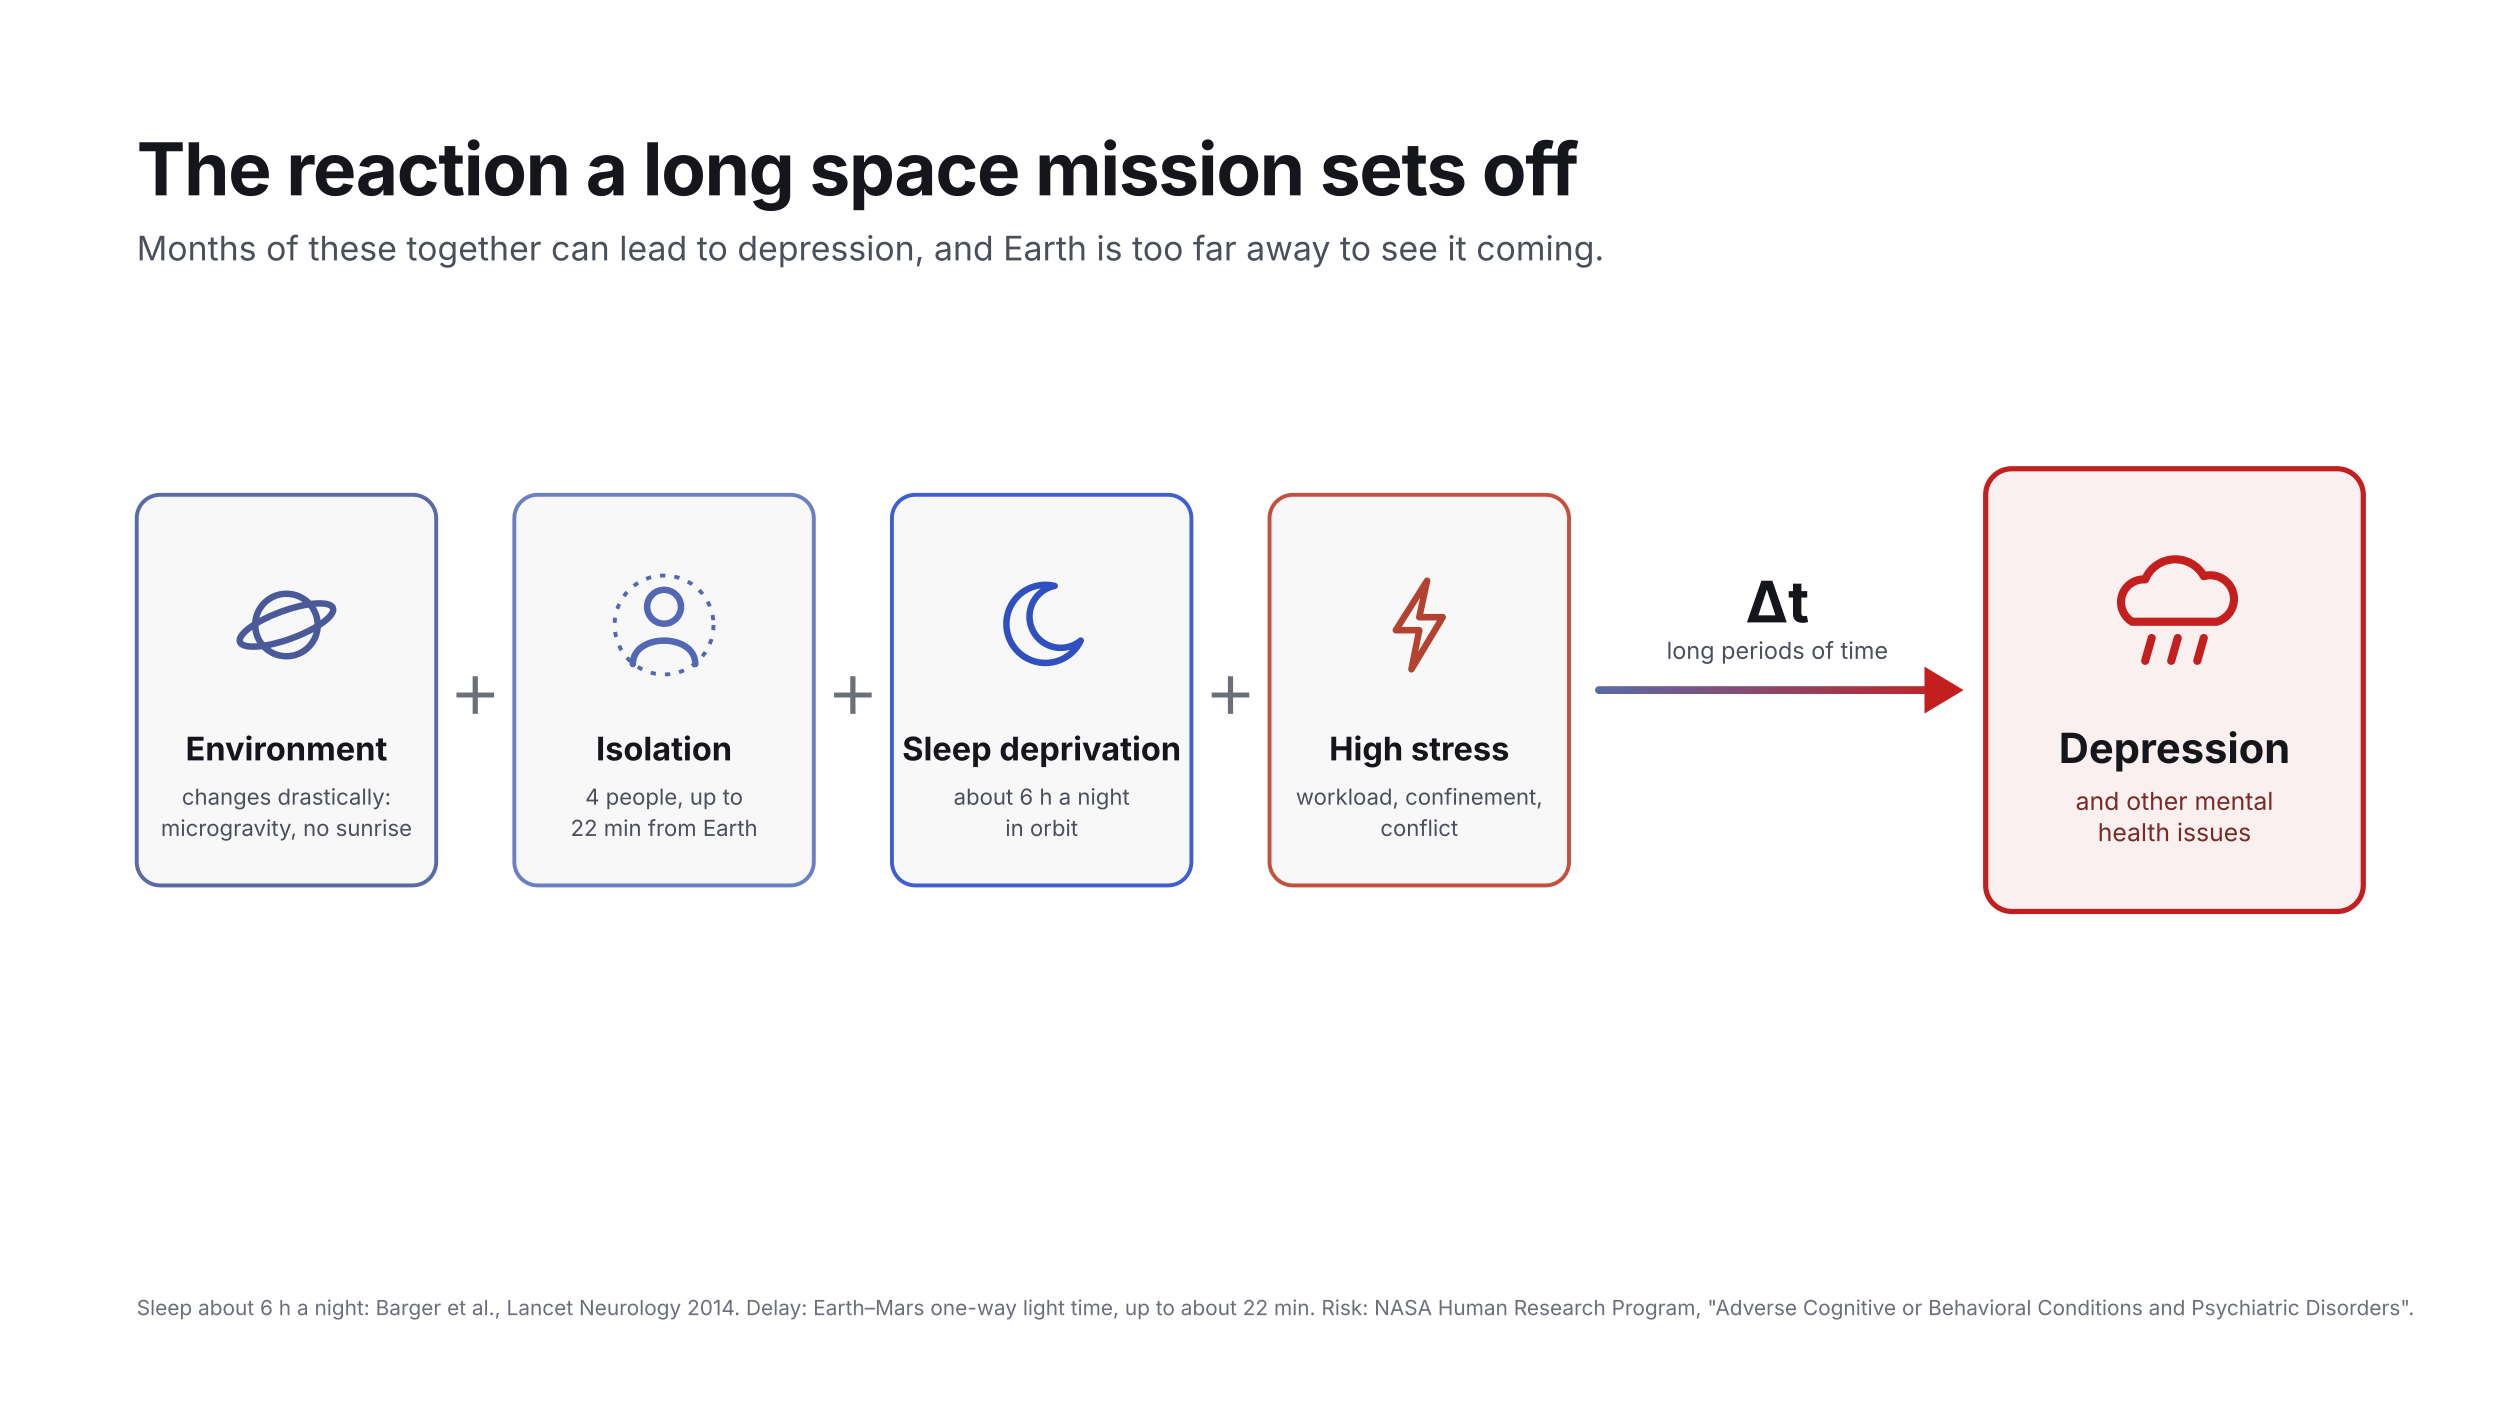
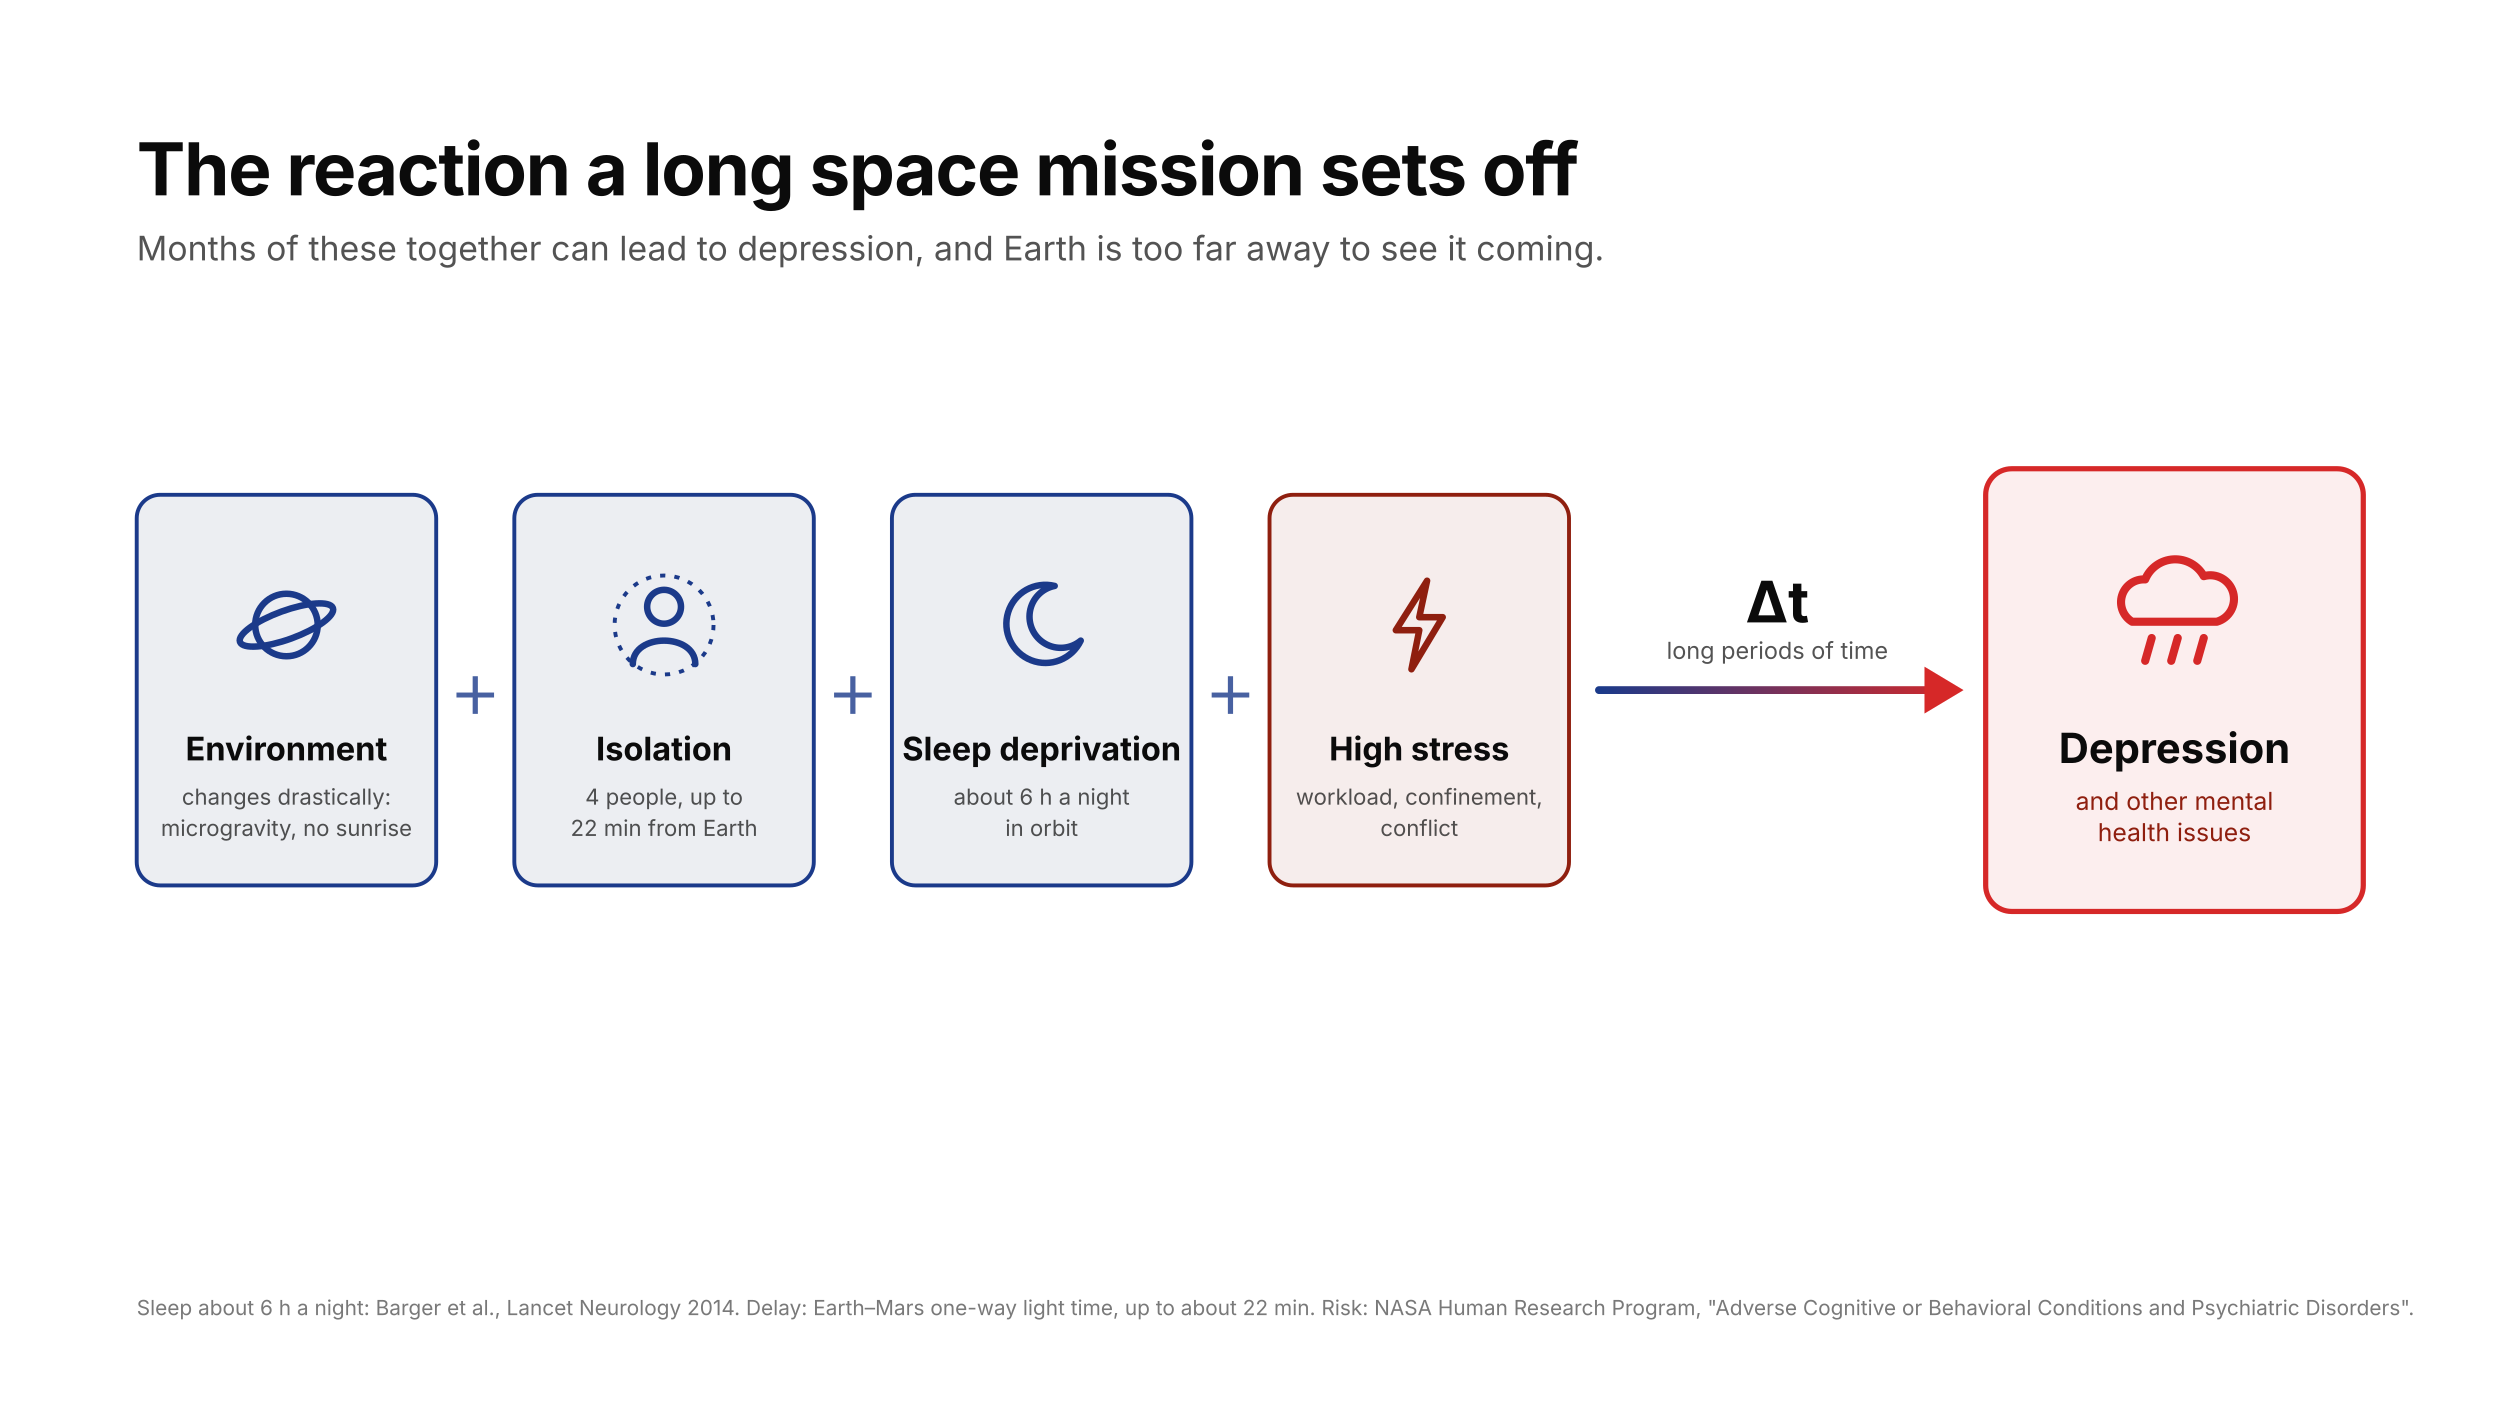
<svg xmlns="http://www.w3.org/2000/svg" width="1920" height="1080" viewBox="0 0 1920 1080" font-family="Segoe UI, Inter, Arial, sans-serif">
  <defs>
    <linearGradient id="arrow" gradientUnits="userSpaceOnUse" x1="1228" x2="1508" y1="530" y2="530">
-       <stop offset="0" stop-color="#5a6aa8" />
-       <stop offset="1" stop-color="#c41f1f" />
+       <stop offset="0" stop-color="#1b3a8a" />
+       <stop offset="1" stop-color="#d62828" />
    </linearGradient>
  </defs>
-   <text x="105" y="150" font-size="56" font-weight="700" fill="#14161c" letter-spacing="-1">The reaction a long space mission sets off</text>
-   <text x="105" y="200" font-size="26" fill="#4a4f5c">Months of these together can lead to depression, and Earth is too far away to see it coming.</text>
+   <text x="105" y="150" font-size="56" font-weight="700" fill="#0b0b0b" letter-spacing="-1">The reaction a long space mission sets off</text>
+   <text x="105" y="200" font-size="26" fill="#0b0b0b" fill-opacity="0.7">Months of these together can lead to depression, and Earth is too far away to see it coming.</text>
  <g transform="translate(105 380)">
-     <rect width="230" height="300" rx="18" fill="#000000" fill-opacity="0.03" stroke="#5a6aa8" stroke-width="3" />
-     <g transform="translate(115 100)" stroke="#4a5a98" fill="#4a5a98">
+     <rect width="230" height="300" rx="18" fill="#c0c6d4" fill-opacity="0.3" stroke="#1b3a8a" stroke-width="3" />
+     <g transform="translate(115 100)" stroke="#1b3a8a" fill="#1b3a8a">
      <circle r="24" fill="none" stroke-width="5" />
      <ellipse rx="38" ry="11" fill="none" stroke-width="5" transform="rotate(-20)" />
    </g>
-     <text x="115" y="204" text-anchor="middle" font-size="25" font-weight="700" fill="#14161c">Environment</text>
-     <text x="115" y="238" text-anchor="middle" font-size="17" fill="#4a4f5c">changes drastically:</text>
-     <text x="115" y="262" text-anchor="middle" font-size="17" fill="#4a4f5c">microgravity, no sunrise</text>
+     <text x="115" y="204" text-anchor="middle" font-size="25" font-weight="700" fill="#0b0b0b">Environment</text>
+     <text x="115" y="238" text-anchor="middle" font-size="17" fill="#0b0b0b" fill-opacity="0.7">changes drastically:</text>
+     <text x="115" y="262" text-anchor="middle" font-size="17" fill="#0b0b0b" fill-opacity="0.7">microgravity, no sunrise</text>
  </g>
-   <text x="365" y="552" text-anchor="middle" font-size="64" font-weight="300" fill="#6b6f7a">+</text>
+   <text x="365" y="552" text-anchor="middle" font-size="64" font-weight="300" fill="#1b3a8a" fill-opacity="0.8">+</text>
  <g transform="translate(395 380)">
-     <rect width="230" height="300" rx="18" fill="#000000" fill-opacity="0.03" stroke="#6b7fc4" stroke-width="3" />
-     <g transform="translate(115 100)" stroke="#5268b5" fill="#5268b5">
+     <rect width="230" height="300" rx="18" fill="#c0c6d4" fill-opacity="0.3" stroke="#1b3a8a" stroke-width="3" />
+     <g transform="translate(115 100)" stroke="#1b3a8a" fill="#1b3a8a">
      <circle cy="-14" r="13" fill="none" stroke-width="5" />
      <path d="M-24 30 C-24 6 24 6 24 30" fill="none" stroke-width="5" stroke-linecap="round" />
      <circle r="38" fill="none" stroke-width="3" stroke-dasharray="4 7" />
    </g>
-     <text x="115" y="204" text-anchor="middle" font-size="25" font-weight="700" fill="#14161c">Isolation</text>
-     <text x="115" y="238" text-anchor="middle" font-size="17" fill="#4a4f5c">4 people, up to</text>
-     <text x="115" y="262" text-anchor="middle" font-size="17" fill="#4a4f5c">22 min from Earth</text>
+     <text x="115" y="204" text-anchor="middle" font-size="25" font-weight="700" fill="#0b0b0b">Isolation</text>
+     <text x="115" y="238" text-anchor="middle" font-size="17" fill="#0b0b0b" fill-opacity="0.7">4 people, up to</text>
+     <text x="115" y="262" text-anchor="middle" font-size="17" fill="#0b0b0b" fill-opacity="0.7">22 min from Earth</text>
  </g>
-   <text x="655" y="552" text-anchor="middle" font-size="64" font-weight="300" fill="#6b6f7a">+</text>
+   <text x="655" y="552" text-anchor="middle" font-size="64" font-weight="300" fill="#1b3a8a" fill-opacity="0.8">+</text>
  <g transform="translate(685 380)">
-     <rect width="230" height="300" rx="18" fill="#000000" fill-opacity="0.03" stroke="#3d5fd0" stroke-width="3" />
-     <g transform="translate(115 100)" stroke="#2f50c0" fill="#2f50c0">
+     <rect width="230" height="300" rx="18" fill="#c0c6d4" fill-opacity="0.3" stroke="#1b3a8a" stroke-width="3" />
+     <g transform="translate(115 100)" stroke="#1b3a8a" fill="#1b3a8a">
      <path d="M10 -30 A30 30 0 1 0 30 12 A24 24 0 1 1 10 -30 Z" fill="none" stroke-width="5" stroke-linejoin="round" />
    </g>
-     <text x="115" y="204" text-anchor="middle" font-size="25" font-weight="700" fill="#14161c">Sleep deprivation</text>
-     <text x="115" y="238" text-anchor="middle" font-size="17" fill="#4a4f5c">about 6 h a night</text>
-     <text x="115" y="262" text-anchor="middle" font-size="17" fill="#4a4f5c">in orbit</text>
+     <text x="115" y="204" text-anchor="middle" font-size="25" font-weight="700" fill="#0b0b0b">Sleep deprivation</text>
+     <text x="115" y="238" text-anchor="middle" font-size="17" fill="#0b0b0b" fill-opacity="0.7">about 6 h a night</text>
+     <text x="115" y="262" text-anchor="middle" font-size="17" fill="#0b0b0b" fill-opacity="0.7">in orbit</text>
  </g>
-   <text x="945" y="552" text-anchor="middle" font-size="64" font-weight="300" fill="#6b6f7a">+</text>
+   <text x="945" y="552" text-anchor="middle" font-size="64" font-weight="300" fill="#1b3a8a" fill-opacity="0.8">+</text>
  <g transform="translate(975 380)">
-     <rect width="230" height="300" rx="18" fill="#000000" fill-opacity="0.03" stroke="#c4513d" stroke-width="3" />
-     <g transform="translate(115 100)" stroke="#b3432f" fill="#b3432f">
+     <rect width="230" height="300" rx="18" fill="#8f1f0f" fill-opacity="0.08" stroke="#8f1f0f" stroke-width="3" />
+     <g transform="translate(115 100)" stroke="#8f1f0f" fill="#8f1f0f">
      <path d="M6 -34 L-18 4 L0 4 L-6 34 L18 -6 L0 -6 Z" fill="none" stroke-width="5" stroke-linejoin="round" />
    </g>
-     <text x="115" y="204" text-anchor="middle" font-size="25" font-weight="700" fill="#14161c">High stress</text>
-     <text x="115" y="238" text-anchor="middle" font-size="17" fill="#4a4f5c">workload, confinement,</text>
-     <text x="115" y="262" text-anchor="middle" font-size="17" fill="#4a4f5c">conflict</text>
+     <text x="115" y="204" text-anchor="middle" font-size="25" font-weight="700" fill="#0b0b0b">High stress</text>
+     <text x="115" y="238" text-anchor="middle" font-size="17" fill="#0b0b0b" fill-opacity="0.7">workload, confinement,</text>
+     <text x="115" y="262" text-anchor="middle" font-size="17" fill="#0b0b0b" fill-opacity="0.7">conflict</text>
  </g>
-   <text x="1365" y="478" text-anchor="middle" font-size="44" font-weight="700" fill="#14161c">Δt</text>
-   <text x="1365" y="506" text-anchor="middle" font-size="18" fill="#4a4f5c">long periods of time</text>
+   <text x="1365" y="478" text-anchor="middle" font-size="44" font-weight="700" fill="#0b0b0b">Δt</text>
+   <text x="1365" y="506" text-anchor="middle" font-size="18" fill="#0b0b0b" fill-opacity="0.7">long periods of time</text>
  <line x1="1228" y1="530" x2="1482" y2="530" stroke="url(#arrow)" stroke-width="6" stroke-linecap="round" />
-   <polygon points="1478,512 1508,530 1478,548" fill="#c41f1f" />
+   <polygon points="1478,512 1508,530 1478,548" fill="#d62828" />
  <g transform="translate(1525 360)">
-     <rect width="290" height="340" rx="20" fill="#c41f1f" fill-opacity="0.07" stroke="#c41f1f" stroke-width="4" />
-     <g transform="translate(145 110) scale(1.25)" stroke="#c41f1f" fill="#c41f1f">
+     <rect width="290" height="340" rx="20" fill="#d62828" fill-opacity="0.08" stroke="#d62828" stroke-width="4" />
+     <g transform="translate(145 110) scale(1.25)" stroke="#d62828" fill="#d62828">
      <path d="M-26 6 A14 14 0 0 1 -18 -20 A20 20 0 0 1 18 -22 A14 14 0 0 1 26 6 Z" fill="none" stroke-width="5" stroke-linejoin="round" />
      <path d="M-14 16 L-18 30 M2 16 L-2 30 M18 16 L14 30" stroke-width="5" stroke-linecap="round" />
    </g>
-     <text x="145" y="226" text-anchor="middle" font-size="32" font-weight="700" fill="#14161c">Depression</text>
-     <text x="145" y="262" text-anchor="middle" font-size="19" fill="#7a2a24">and other mental</text>
-     <text x="145" y="286" text-anchor="middle" font-size="19" fill="#7a2a24">health issues</text>
+     <text x="145" y="226" text-anchor="middle" font-size="32" font-weight="700" fill="#0b0b0b">Depression</text>
+     <text x="145" y="262" text-anchor="middle" font-size="19" fill="#8f1f0f">and other mental</text>
+     <text x="145" y="286" text-anchor="middle" font-size="19" fill="#8f1f0f">health issues</text>
  </g>
-   <text x="105" y="1010" font-size="16" fill="#6b6f7a">Sleep about 6 h a night: Barger et al., Lancet Neurology 2014. Delay: Earth–Mars one-way light time, up to about 22 min. Risk: NASA Human Research Program, "Adverse Cognitive or Behavioral Conditions and Psychiatric Disorders".</text>
+   <text x="105" y="1010" font-size="16" fill="#0b0b0b" fill-opacity="0.55">Sleep about 6 h a night: Barger et al., Lancet Neurology 2014. Delay: Earth–Mars one-way light time, up to about 22 min. Risk: NASA Human Research Program, "Adverse Cognitive or Behavioral Conditions and Psychiatric Disorders".</text>
</svg>
